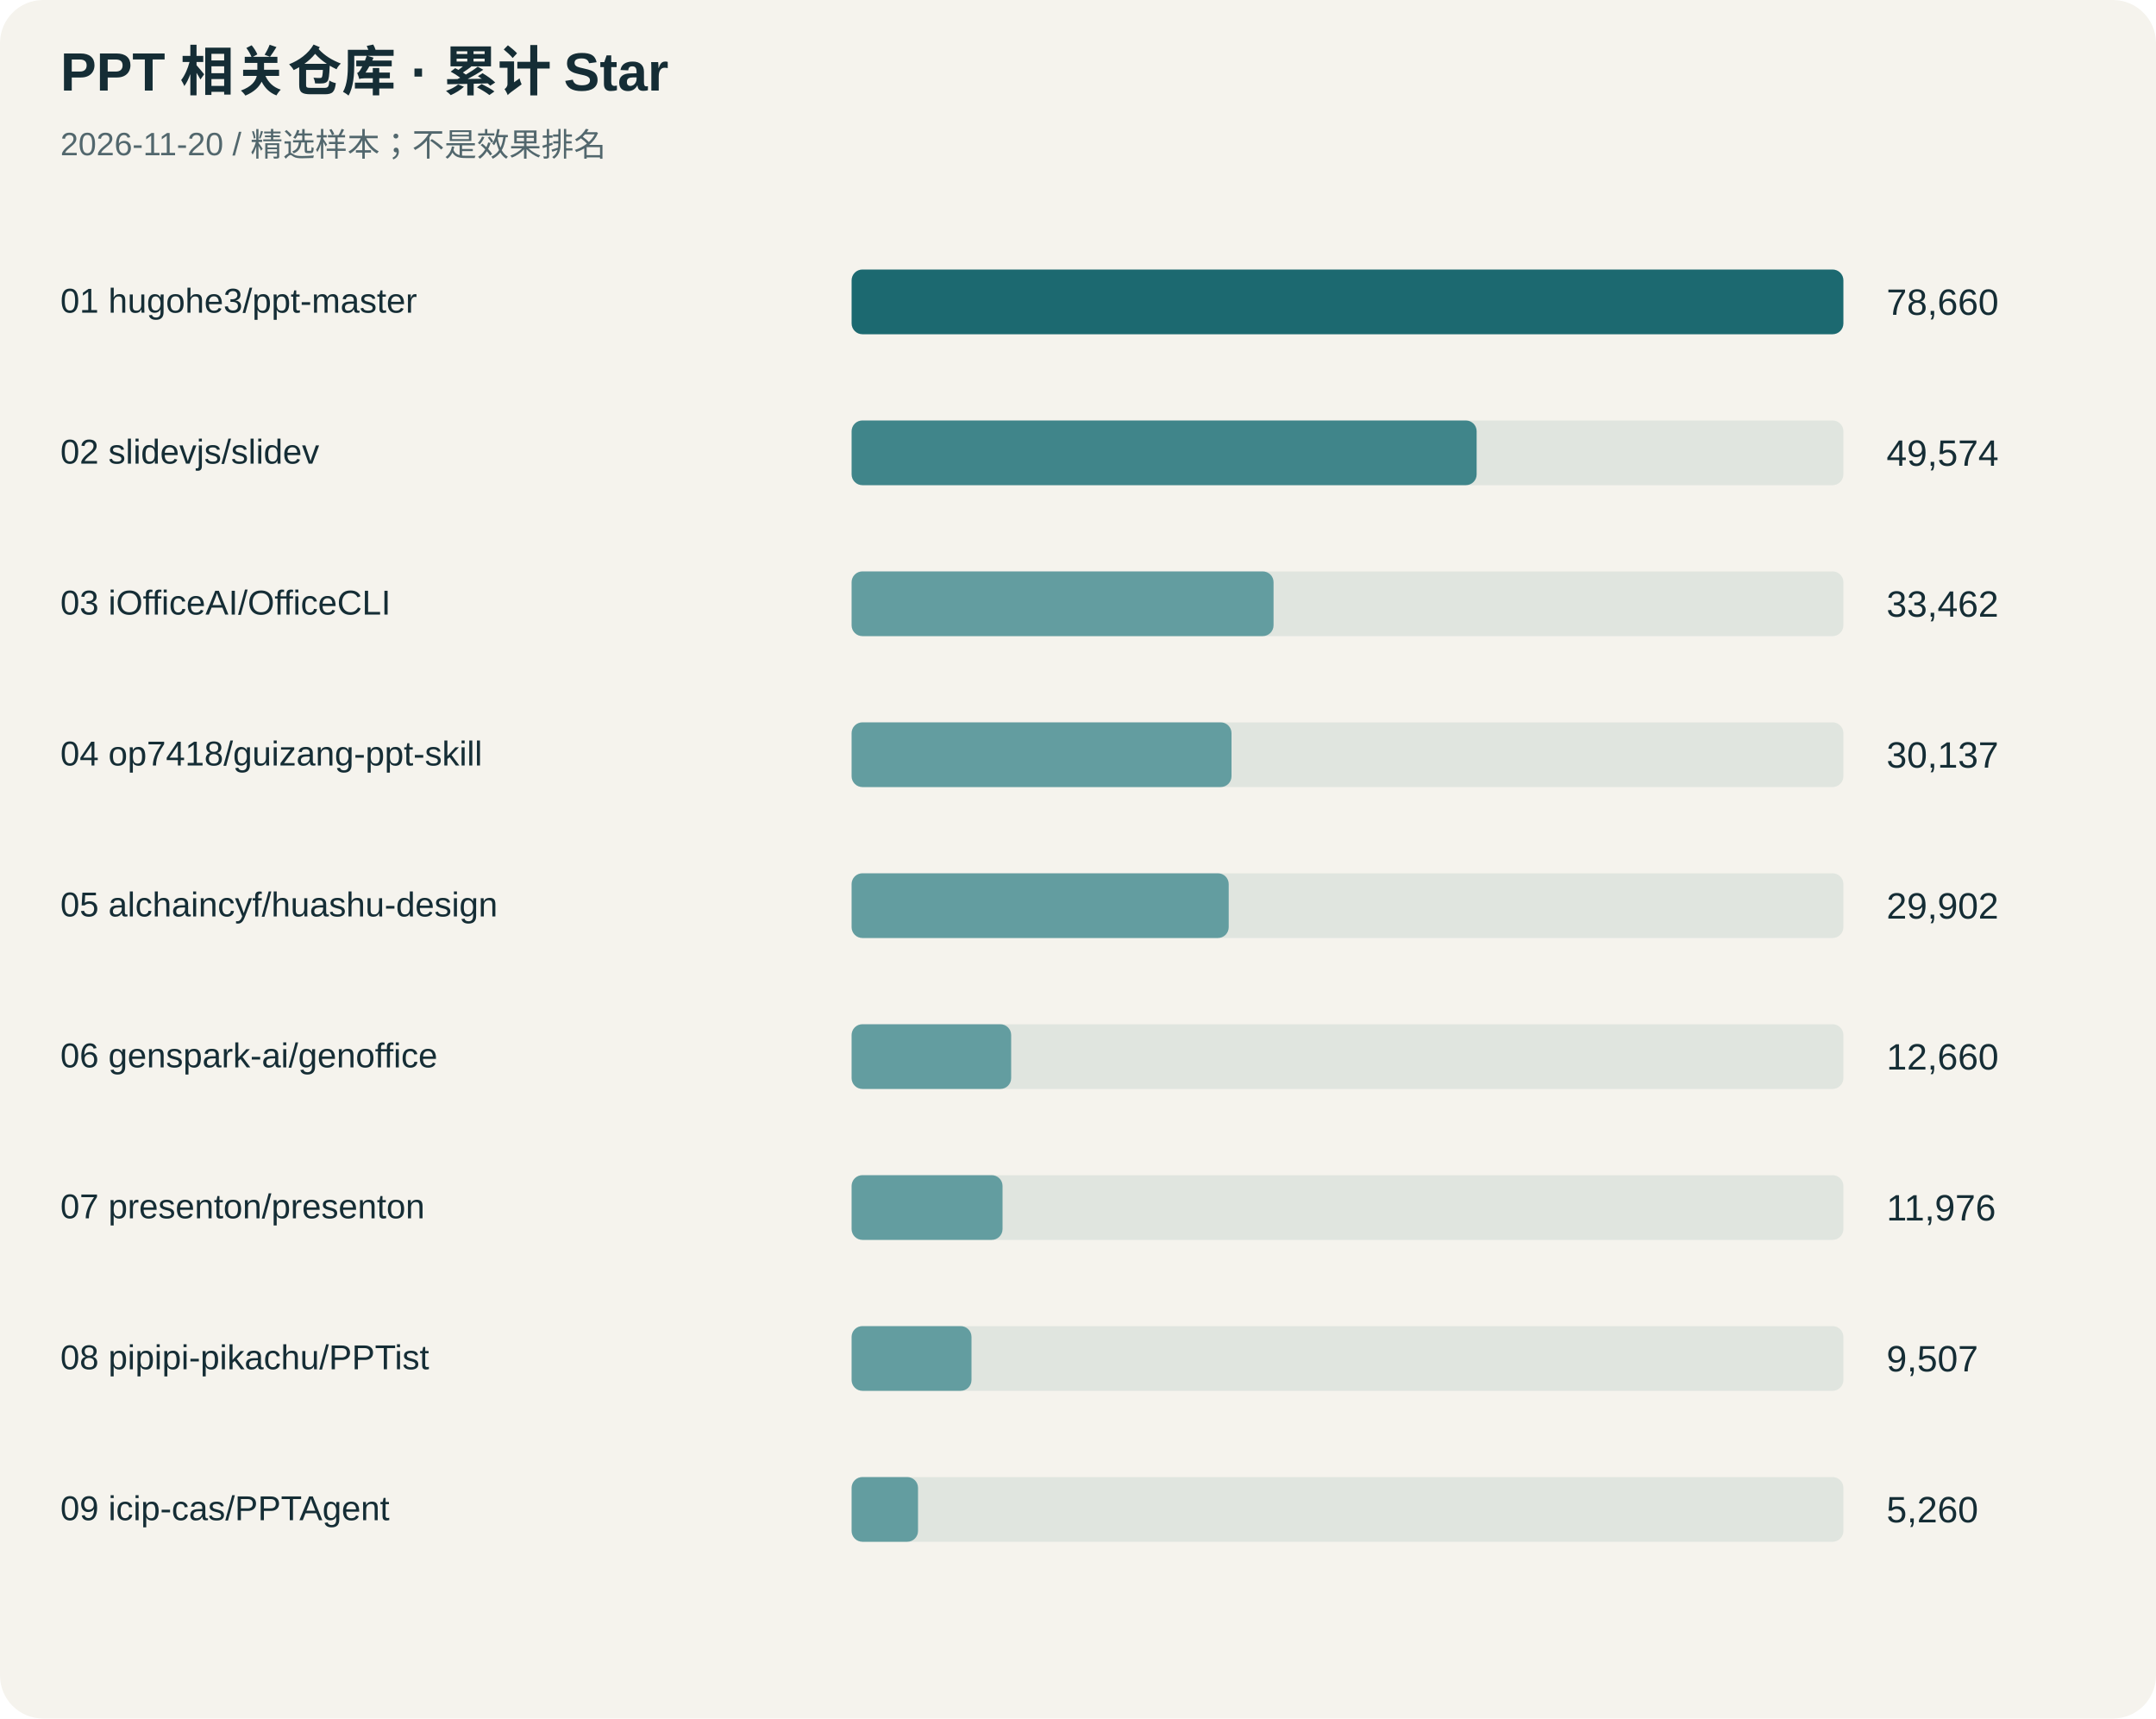
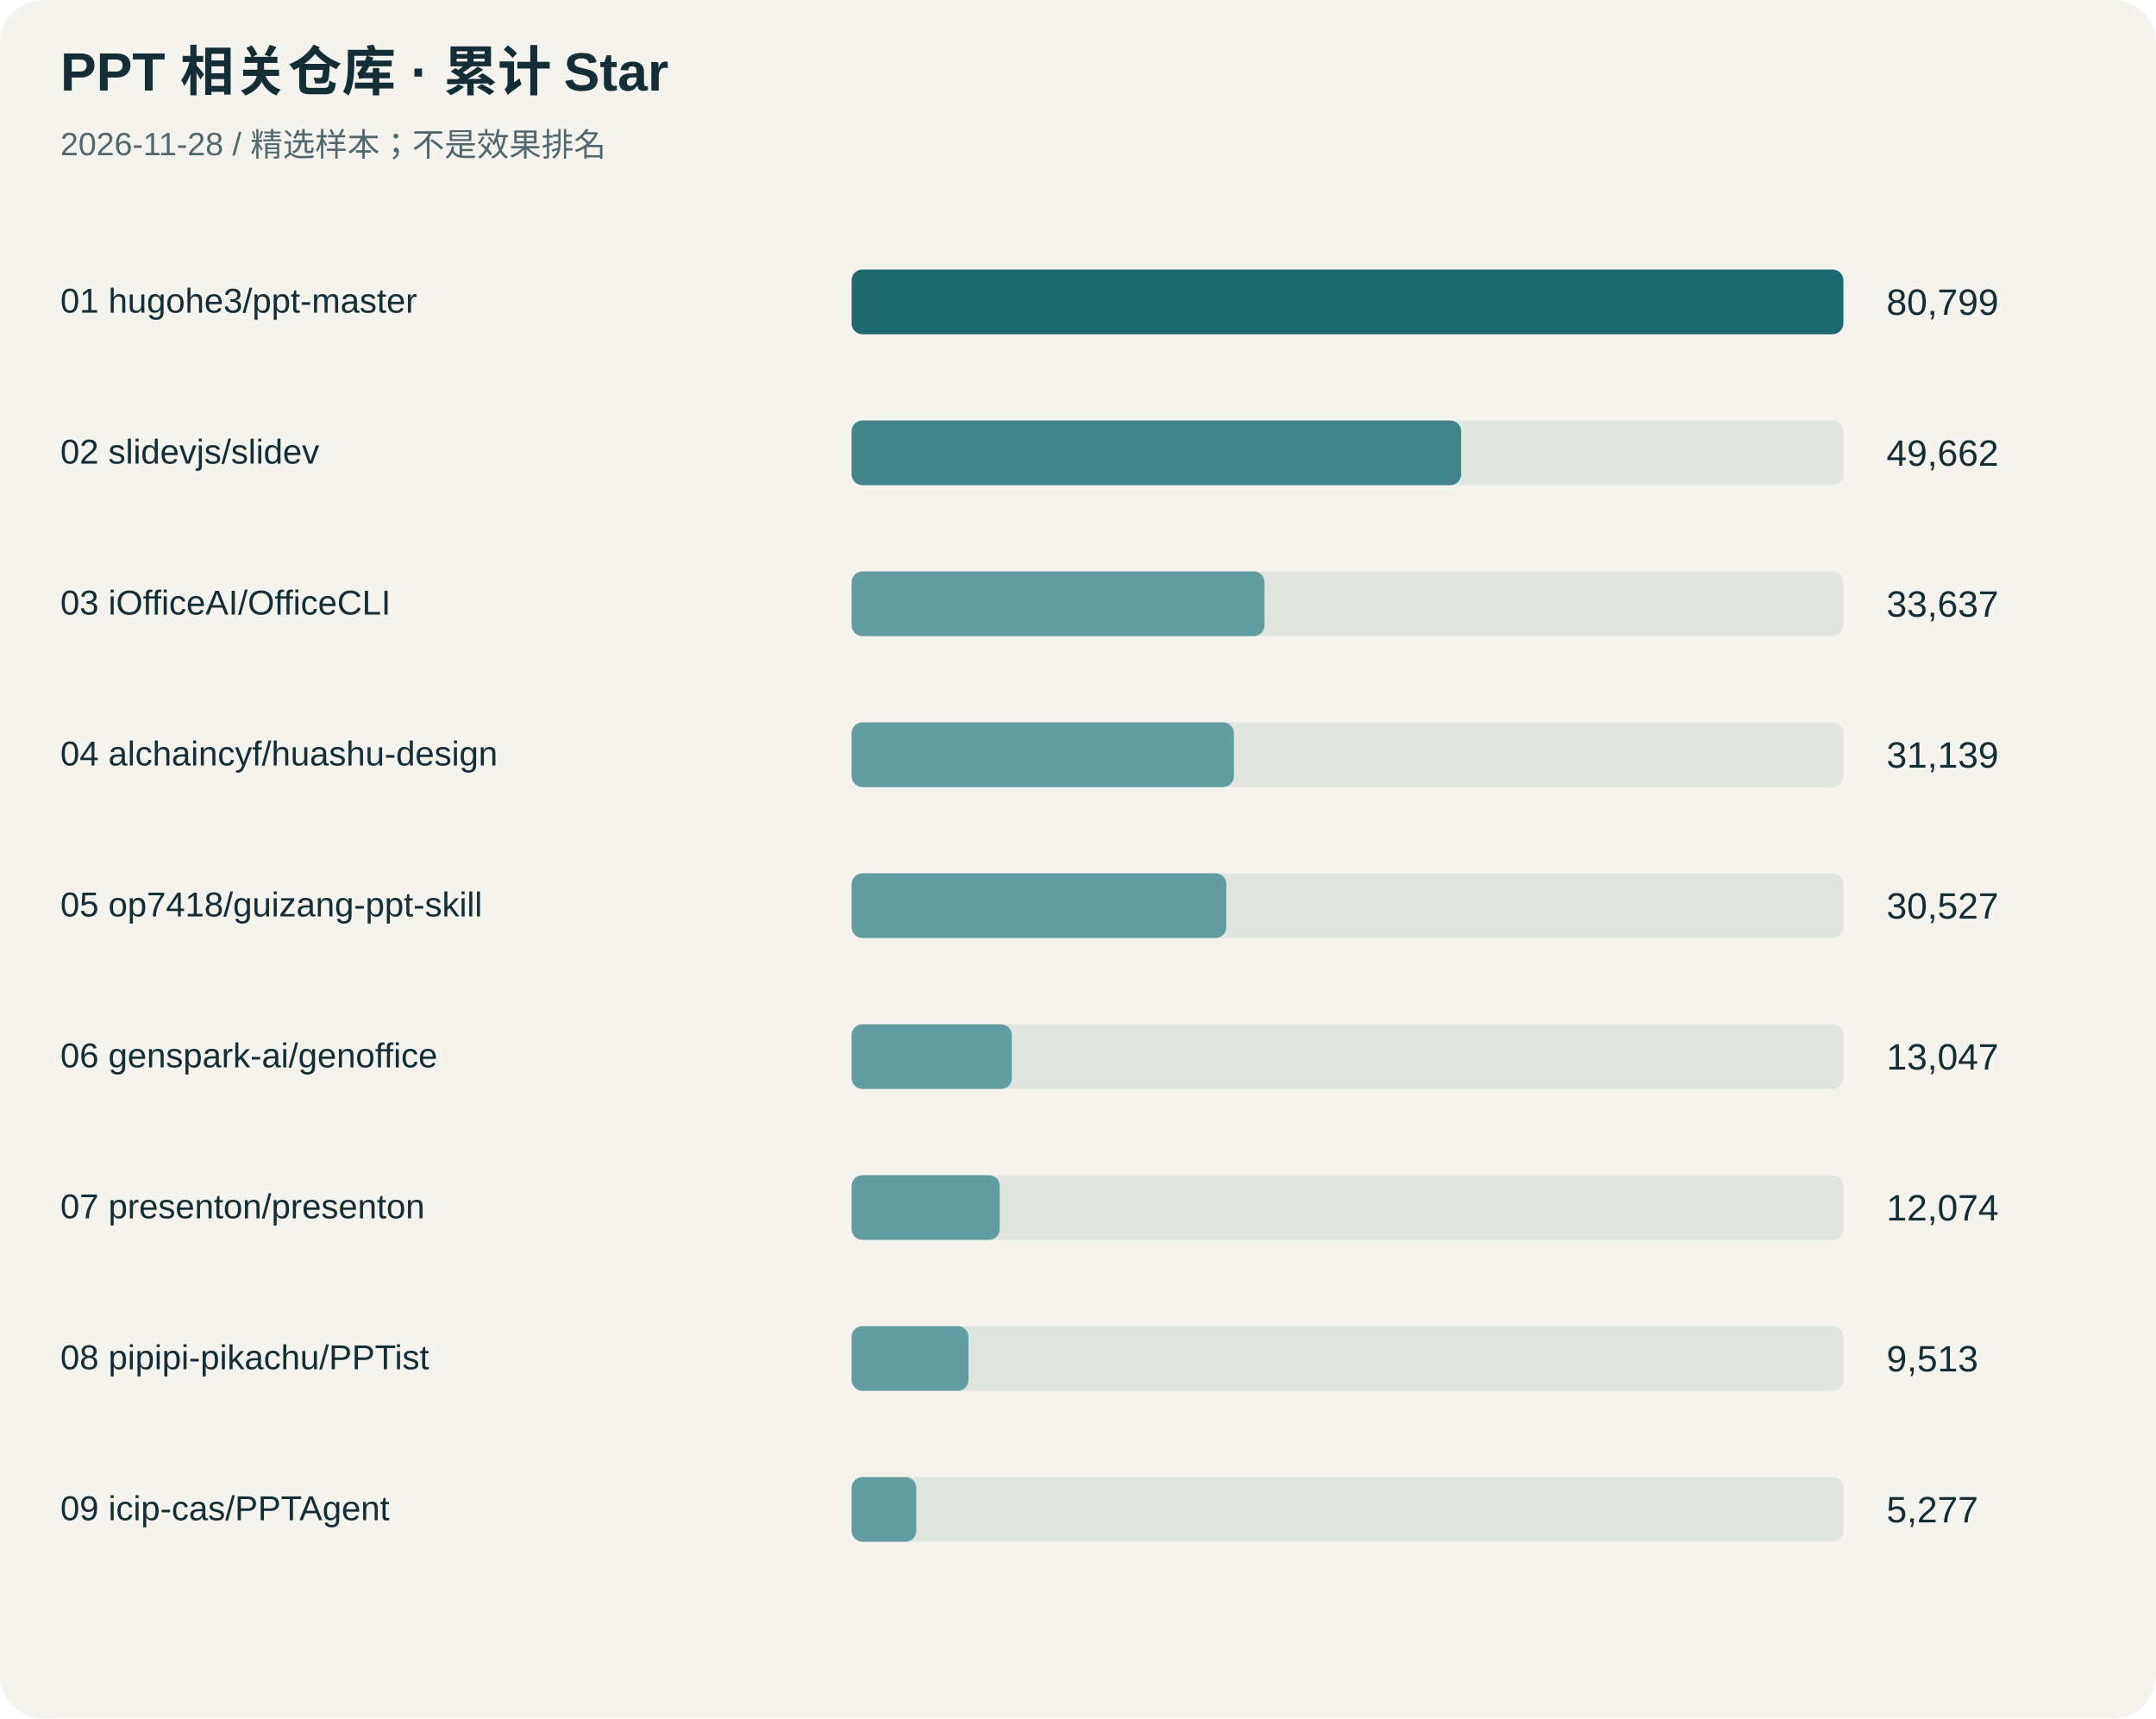
<svg xmlns="http://www.w3.org/2000/svg" viewBox="0 0 1000 797" role="img" aria-labelledby="title desc">
  <rect width="100%" height="100%" rx="20" fill="#f5f3ed" />
  <g font-family="Segoe UI,Microsoft YaHei,Arial,sans-serif" fill="#152d35">
    <text x="28" y="42" font-size="25" font-weight="700">PPT 相关仓库 · 累计 Star</text>
-     <text x="28" y="72" font-size="15" fill="#52676d">2026-11-20 / 精选样本；不是效果排名</text>
+     <text x="28" y="72" font-size="15" fill="#52676d">2026-11-28 / 精选样本；不是效果排名</text>
    <text x="28" y="145" font-size="16">01  hugohe3/ppt-master</text>
    <rect x="395" y="125" width="460" height="30" rx="5" fill="#e0e5df" />
    <rect x="395" y="125" width="460.0" height="30" rx="5" fill="#1c6970" />
-     <text x="875" y="146" font-size="17">78,660</text>
+     <text x="875" y="146" font-size="17">80,799</text>
    <text x="28" y="215" font-size="16">02  slidevjs/slidev</text>
    <rect x="395" y="195" width="460" height="30" rx="5" fill="#e0e5df" />
-     <rect x="395" y="195" width="289.9" height="30" rx="5" fill="#40858a" />
-     <text x="875" y="216" font-size="17">49,574</text>
+     <rect x="395" y="195" width="282.7" height="30" rx="5" fill="#40858a" />
+     <text x="875" y="216" font-size="17">49,662</text>
    <text x="28" y="285" font-size="16">03  iOfficeAI/OfficeCLI</text>
    <rect x="395" y="265" width="460" height="30" rx="5" fill="#e0e5df" />
-     <rect x="395" y="265" width="195.7" height="30" rx="5" fill="#639da0" />
-     <text x="875" y="286" font-size="17">33,462</text>
-     <text x="28" y="355" font-size="16">04  op7418/guizang-ppt-skill</text>
+     <rect x="395" y="265" width="191.5" height="30" rx="5" fill="#639da0" />
+     <text x="875" y="286" font-size="17">33,637</text>
+     <text x="28" y="355" font-size="16">04  alchaincyf/huashu-design</text>
    <rect x="395" y="335" width="460" height="30" rx="5" fill="#e0e5df" />
-     <rect x="395" y="335" width="176.2" height="30" rx="5" fill="#639da0" />
-     <text x="875" y="356" font-size="17">30,137</text>
-     <text x="28" y="425" font-size="16">05  alchaincyf/huashu-design</text>
+     <rect x="395" y="335" width="177.3" height="30" rx="5" fill="#639da0" />
+     <text x="875" y="356" font-size="17">31,139</text>
+     <text x="28" y="425" font-size="16">05  op7418/guizang-ppt-skill</text>
    <rect x="395" y="405" width="460" height="30" rx="5" fill="#e0e5df" />
-     <rect x="395" y="405" width="174.9" height="30" rx="5" fill="#639da0" />
-     <text x="875" y="426" font-size="17">29,902</text>
+     <rect x="395" y="405" width="173.8" height="30" rx="5" fill="#639da0" />
+     <text x="875" y="426" font-size="17">30,527</text>
    <text x="28" y="495" font-size="16">06  genspark-ai/genoffice</text>
    <rect x="395" y="475" width="460" height="30" rx="5" fill="#e0e5df" />
-     <rect x="395" y="475" width="74.0" height="30" rx="5" fill="#639da0" />
-     <text x="875" y="496" font-size="17">12,660</text>
+     <rect x="395" y="475" width="74.3" height="30" rx="5" fill="#639da0" />
+     <text x="875" y="496" font-size="17">13,047</text>
    <text x="28" y="565" font-size="16">07  presenton/presenton</text>
    <rect x="395" y="545" width="460" height="30" rx="5" fill="#e0e5df" />
-     <rect x="395" y="545" width="70.0" height="30" rx="5" fill="#639da0" />
-     <text x="875" y="566" font-size="17">11,976</text>
+     <rect x="395" y="545" width="68.7" height="30" rx="5" fill="#639da0" />
+     <text x="875" y="566" font-size="17">12,074</text>
    <text x="28" y="635" font-size="16">08  pipipi-pikachu/PPTist</text>
    <rect x="395" y="615" width="460" height="30" rx="5" fill="#e0e5df" />
-     <rect x="395" y="615" width="55.6" height="30" rx="5" fill="#639da0" />
-     <text x="875" y="636" font-size="17">9,507</text>
+     <rect x="395" y="615" width="54.2" height="30" rx="5" fill="#639da0" />
+     <text x="875" y="636" font-size="17">9,513</text>
    <text x="28" y="705" font-size="16">09  icip-cas/PPTAgent</text>
    <rect x="395" y="685" width="460" height="30" rx="5" fill="#e0e5df" />
-     <rect x="395" y="685" width="30.8" height="30" rx="5" fill="#639da0" />
-     <text x="875" y="706" font-size="17">5,260</text>
+     <rect x="395" y="685" width="30.0" height="30" rx="5" fill="#639da0" />
+     <text x="875" y="706" font-size="17">5,277</text>
  </g>
</svg>
